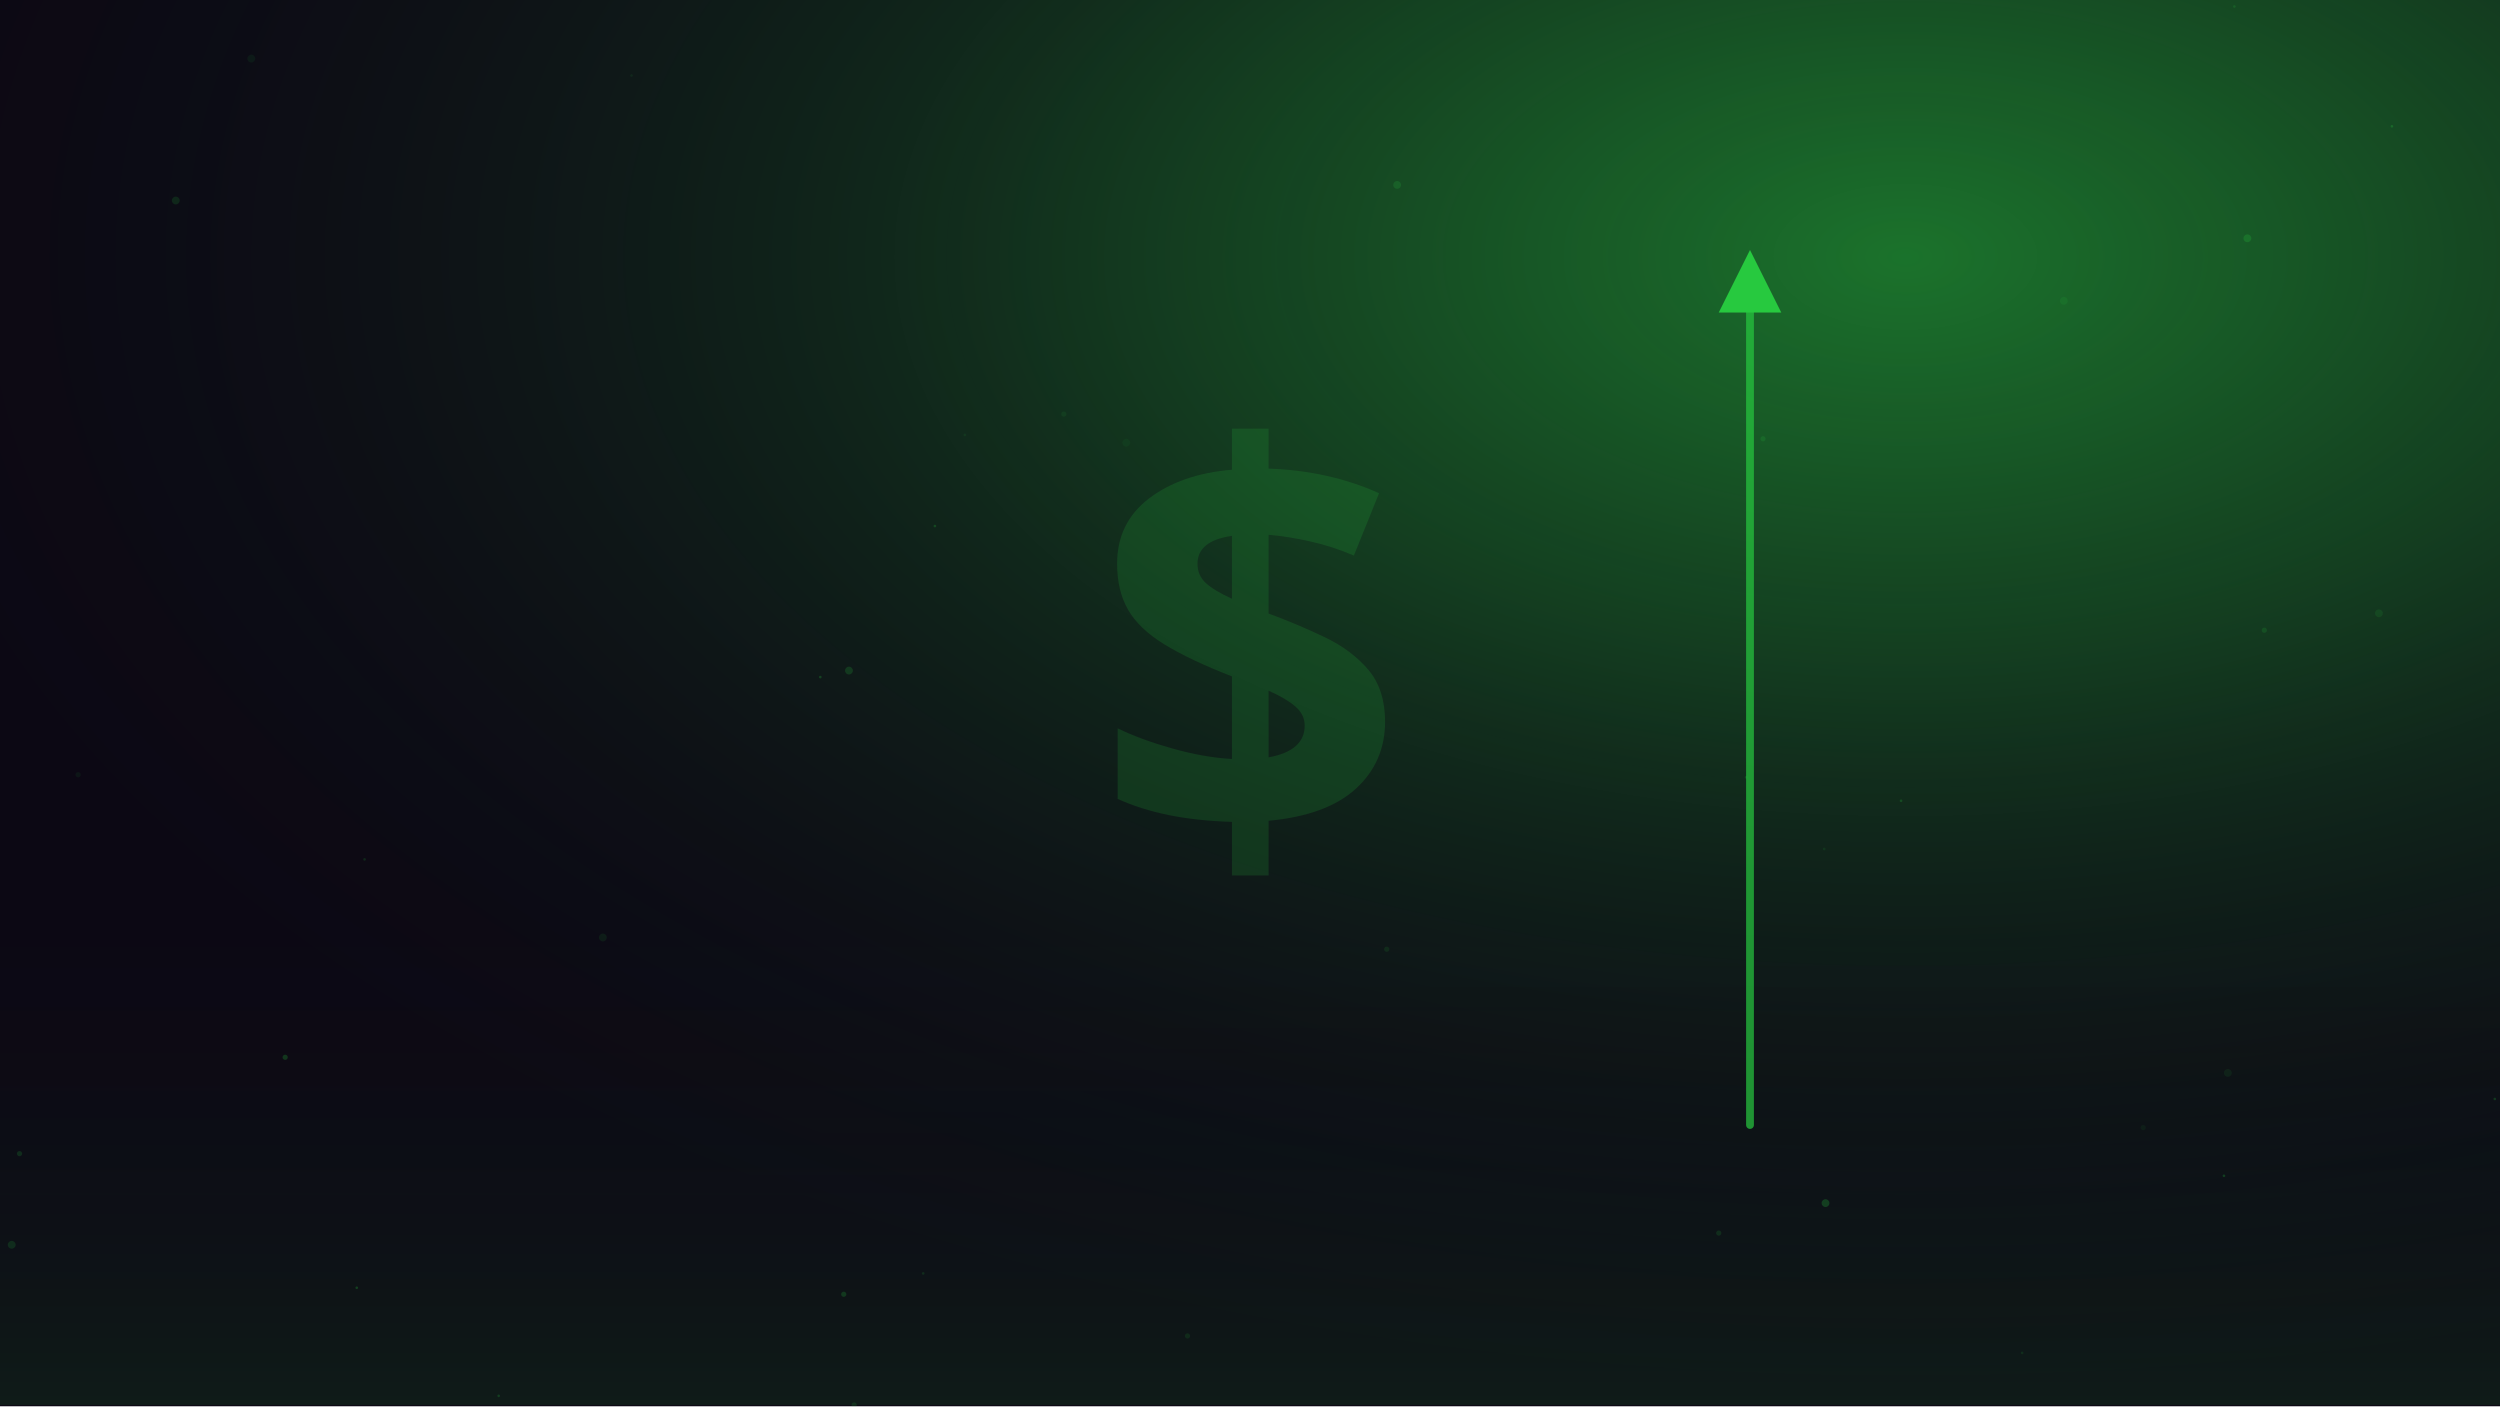
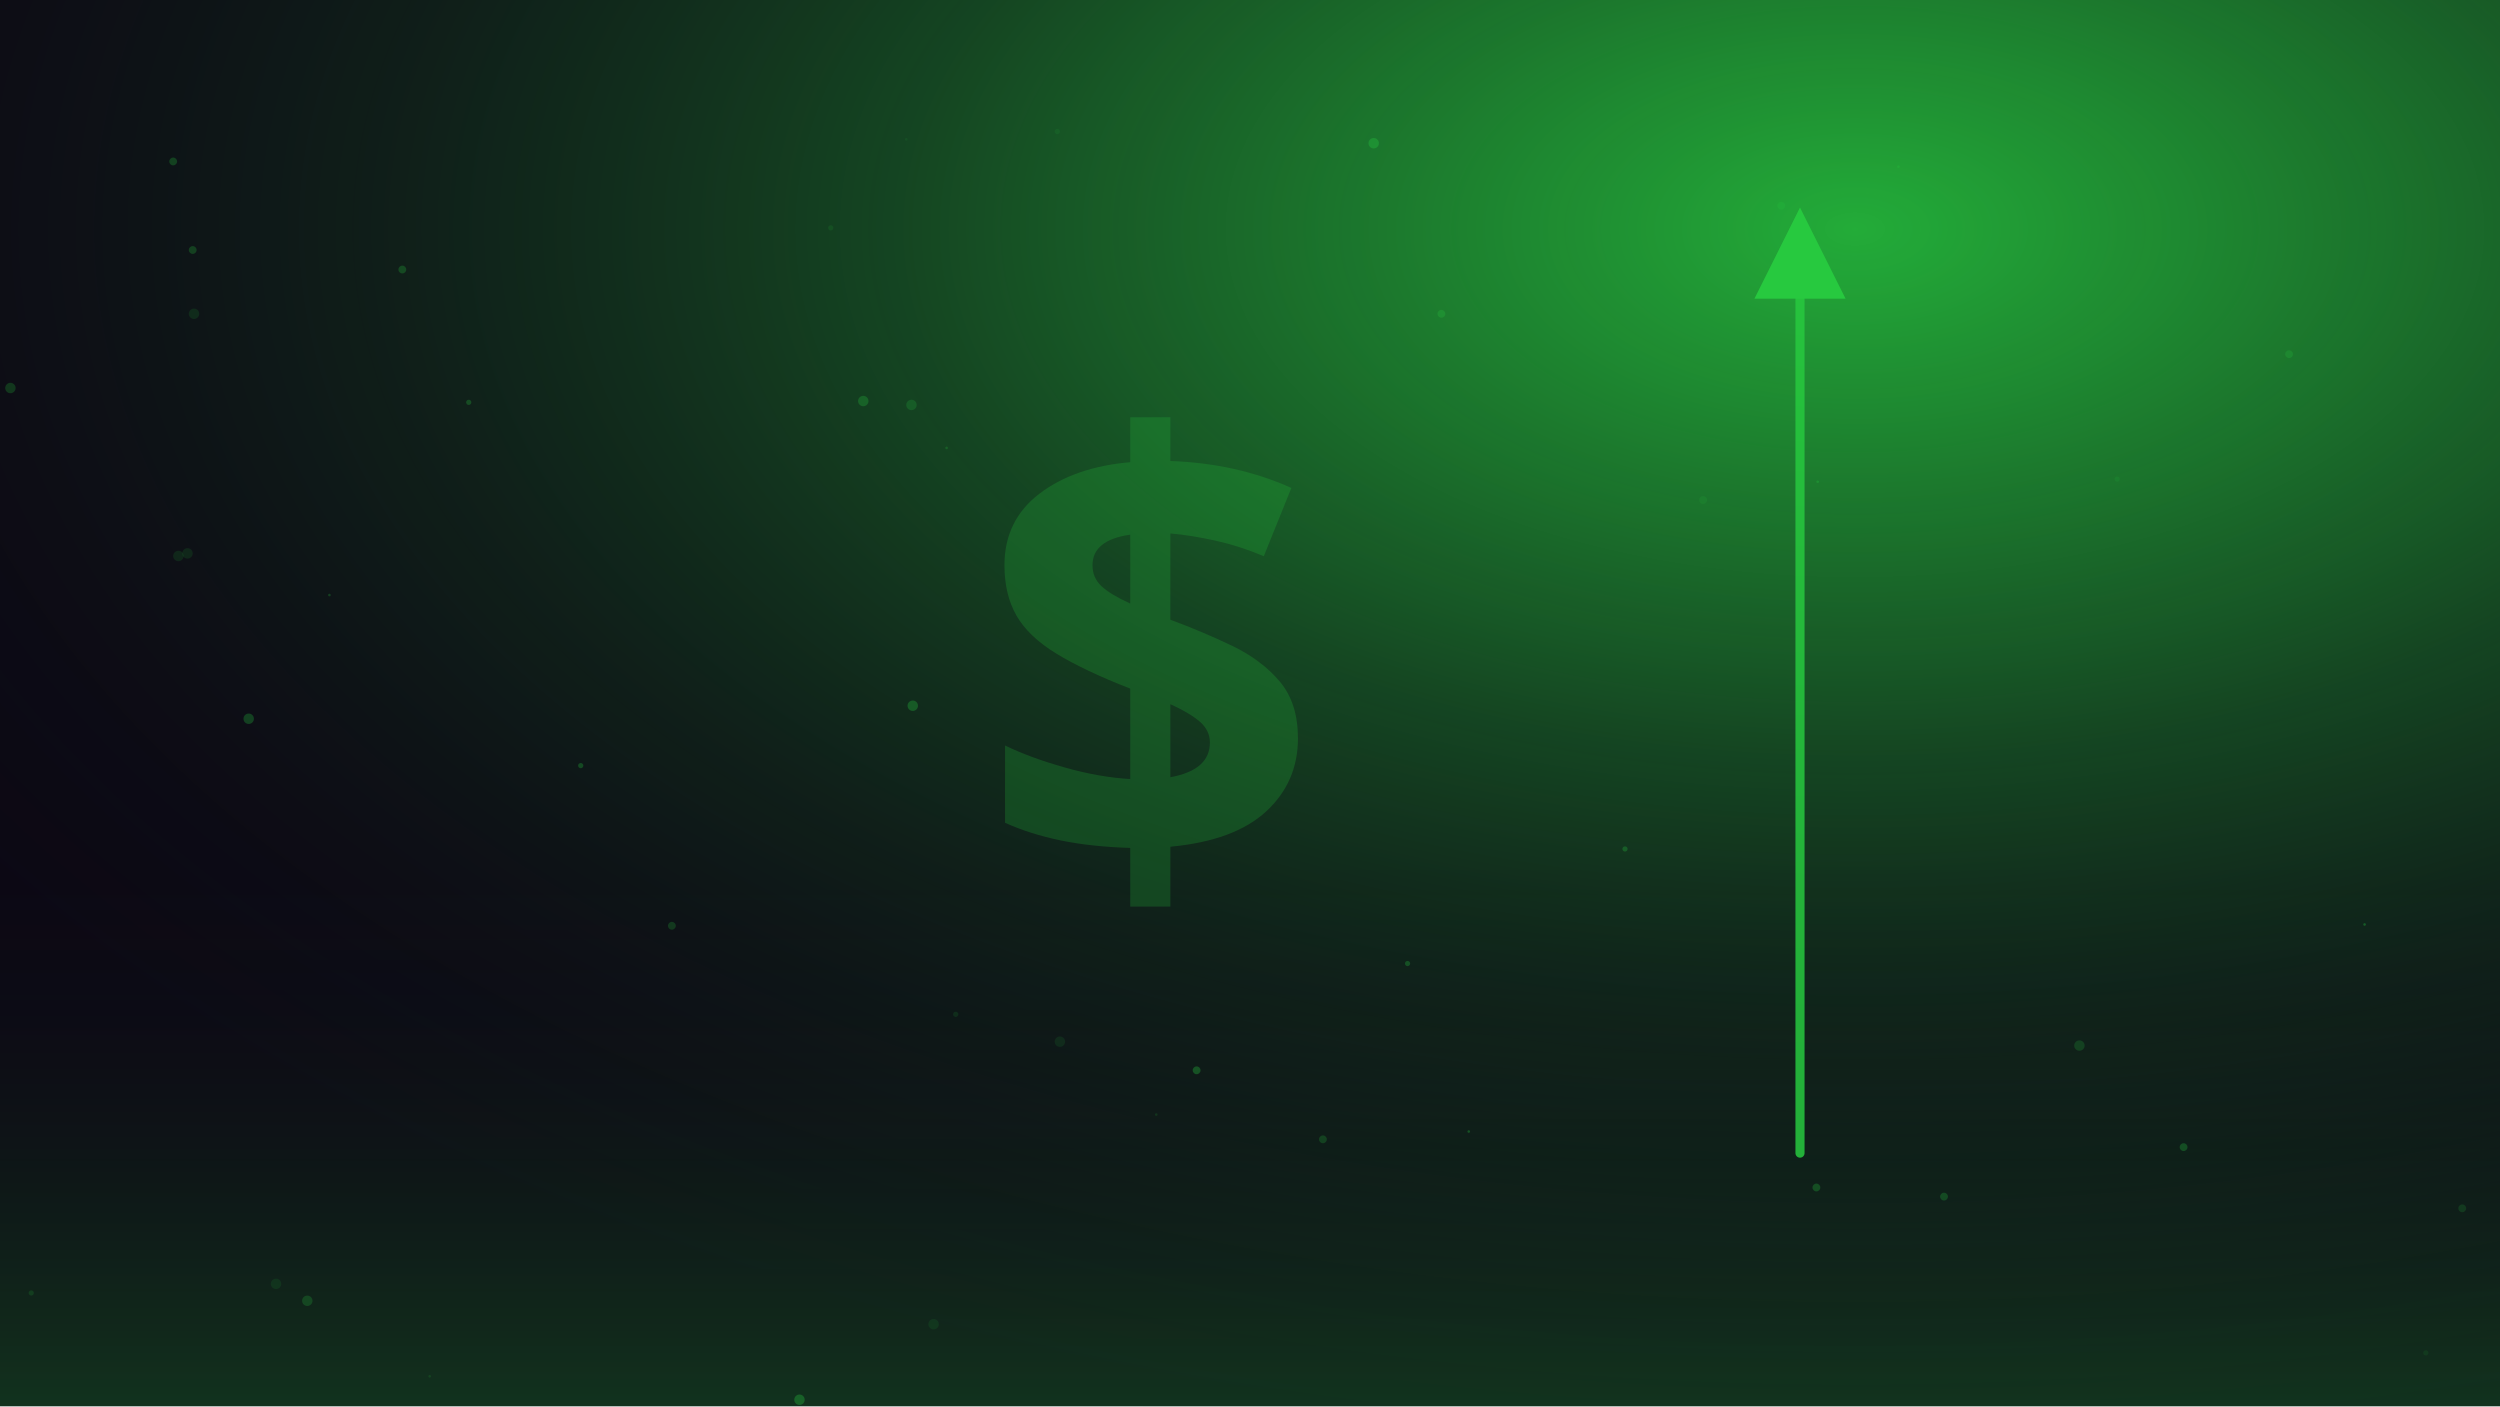
<svg xmlns="http://www.w3.org/2000/svg" viewBox="0 0 1920 1080" preserveAspectRatio="xMidYMid slice" width="1920" height="1080">
  <defs>
-     <radialGradient id="glow" cx="76%" cy="18%" r="85%">
-       <stop offset="0%" stop-color="#27c93f" stop-opacity="0.55" />
-       <stop offset="48%" stop-color="#27c93f" stop-opacity="0.16" />
+     <radialGradient id="glow" cx="74%" cy="16%" r="90%">
+       <stop offset="0%" stop-color="#27c93f" stop-opacity="0.85" />
+       <stop offset="42%" stop-color="#27c93f" stop-opacity="0.32" />
      <stop offset="100%" stop-color="#0c0814" stop-opacity="0" />
    </radialGradient>
    <linearGradient id="floor" x1="0" y1="0" x2="0" y2="1">
      <stop offset="0%" stop-color="#0c0814" stop-opacity="0" />
-       <stop offset="100%" stop-color="#27c93f" stop-opacity="0.10" />
+       <stop offset="100%" stop-color="#27c93f" stop-opacity="0.22" />
    </linearGradient>
  </defs>
  <rect width="1920" height="1080" fill="#0c0814" />
  <rect width="1920" height="1080" fill="url(#glow)" />
-   <rect y="669" width="1920" height="410" fill="url(#floor)" />
+   <rect y="648" width="1920" height="432" fill="url(#floor)" />
  <defs>
-     <marker id="arw" markerWidth="12" markerHeight="12" refX="6" refY="6" orient="auto">
-       <path d="M2 2 L10 6 L2 10 Z" fill="#27c93f" />
+     <marker id="arwb" markerWidth="14" markerHeight="14" refX="7" refY="7" orient="auto">
+       <path d="M2 2 L12 7 L2 12 Z" fill="#27c93f" />
    </marker>
  </defs>
-   <path d="M 1344.0 864.0 L 1344.0 216.0" stroke="#27c93f" stroke-opacity="0.7" stroke-width="6" stroke-linecap="round" marker-end="url(#arw)" />
-   <text x="960.0" y="648.0" font-family="ui-rounded, system-ui, sans-serif" font-size="420" font-weight="700" fill="#27c93f" fill-opacity="0.16" text-anchor="middle">$</text>
-   <circle cx="1739" cy="484" r="2" fill="#27c93f" fill-opacity="0.15" />
-   <circle cx="274" cy="989" r="1" fill="#27c93f" fill-opacity="0.25" />
-   <circle cx="652" cy="515" r="3" fill="#27c93f" fill-opacity="0.18" />
-   <circle cx="1460" cy="615" r="1" fill="#27c93f" fill-opacity="0.21" />
-   <circle cx="60" cy="595" r="2" fill="#27c93f" fill-opacity="0.07" />
-   <circle cx="1708" cy="903" r="1" fill="#27c93f" fill-opacity="0.24" />
-   <circle cx="1065" cy="729" r="2" fill="#27c93f" fill-opacity="0.11" />
-   <circle cx="656" cy="1079" r="2" fill="#27c93f" fill-opacity="0.13" />
-   <circle cx="630" cy="520" r="1" fill="#27c93f" fill-opacity="0.23" />
-   <circle cx="1716" cy="5" r="1" fill="#27c93f" fill-opacity="0.16" />
-   <circle cx="135" cy="154" r="3" fill="#27c93f" fill-opacity="0.14" />
-   <circle cx="912" cy="1026" r="2" fill="#27c93f" fill-opacity="0.11" />
-   <circle cx="1646" cy="866" r="2" fill="#27c93f" fill-opacity="0.06" />
-   <circle cx="1711" cy="824" r="3" fill="#27c93f" fill-opacity="0.08" />
-   <circle cx="15" cy="886" r="2" fill="#27c93f" fill-opacity="0.16" />
-   <circle cx="648" cy="994" r="2" fill="#27c93f" fill-opacity="0.20" />
-   <circle cx="1916" cy="844" r="1" fill="#27c93f" fill-opacity="0.21" />
-   <circle cx="865" cy="340" r="3" fill="#27c93f" fill-opacity="0.05" />
-   <circle cx="1585" cy="231" r="3" fill="#27c93f" fill-opacity="0.10" />
-   <circle cx="1341" cy="597" r="1" fill="#27c93f" fill-opacity="0.16" />
-   <circle cx="383" cy="1072" r="1" fill="#27c93f" fill-opacity="0.20" />
-   <circle cx="1073" cy="142" r="3" fill="#27c93f" fill-opacity="0.16" />
-   <circle cx="1827" cy="471" r="3" fill="#27c93f" fill-opacity="0.11" />
-   <circle cx="718" cy="404" r="1" fill="#27c93f" fill-opacity="0.22" />
-   <circle cx="1553" cy="1039" r="1" fill="#27c93f" fill-opacity="0.12" />
-   <circle cx="9" cy="956" r="3" fill="#27c93f" fill-opacity="0.15" />
-   <circle cx="1402" cy="924" r="3" fill="#27c93f" fill-opacity="0.24" />
-   <circle cx="1837" cy="97" r="1" fill="#27c93f" fill-opacity="0.24" />
-   <circle cx="193" cy="45" r="3" fill="#27c93f" fill-opacity="0.07" />
-   <circle cx="1354" cy="337" r="2" fill="#27c93f" fill-opacity="0.14" />
-   <circle cx="1726" cy="183" r="3" fill="#27c93f" fill-opacity="0.22" />
-   <circle cx="1320" cy="947" r="2" fill="#27c93f" fill-opacity="0.14" />
-   <circle cx="219" cy="812" r="2" fill="#27c93f" fill-opacity="0.22" />
-   <circle cx="1401" cy="652" r="1" fill="#27c93f" fill-opacity="0.10" />
-   <circle cx="485" cy="58" r="1" fill="#27c93f" fill-opacity="0.08" />
-   <circle cx="709" cy="978" r="1" fill="#27c93f" fill-opacity="0.14" />
-   <circle cx="817" cy="318" r="2" fill="#27c93f" fill-opacity="0.08" />
-   <circle cx="463" cy="720" r="3" fill="#27c93f" fill-opacity="0.09" />
-   <circle cx="280" cy="660" r="1" fill="#27c93f" fill-opacity="0.15" />
-   <circle cx="741" cy="334" r="1" fill="#27c93f" fill-opacity="0.08" />
+   <path d="M 1382.4 885.6 L 1382.4 194.4" stroke="#27c93f" stroke-opacity="0.85" stroke-width="7" stroke-linecap="round" marker-end="url(#arwb)" />
+   <text x="883.2" y="669.6" font-family="ui-rounded, system-ui, sans-serif" font-size="460" font-weight="700" fill="#27c93f" fill-opacity="0.22" text-anchor="middle">$</text>
+   <circle cx="663" cy="308" r="4" fill="#27c93f" fill-opacity="0.26" />
+   <circle cx="148" cy="192" r="3" fill="#27c93f" fill-opacity="0.24" />
+   <circle cx="1863" cy="1039" r="2" fill="#27c93f" fill-opacity="0.09" />
+   <circle cx="888" cy="856" r="1" fill="#27c93f" fill-opacity="0.14" />
+   <circle cx="1128" cy="869" r="1" fill="#27c93f" fill-opacity="0.30" />
+   <circle cx="253" cy="457" r="1" fill="#27c93f" fill-opacity="0.24" />
+   <circle cx="812" cy="101" r="2" fill="#27c93f" fill-opacity="0.09" />
+   <circle cx="1758" cy="272" r="3" fill="#27c93f" fill-opacity="0.19" />
+   <circle cx="1107" cy="241" r="3" fill="#27c93f" fill-opacity="0.23" />
+   <circle cx="1396" cy="370" r="1" fill="#27c93f" fill-opacity="0.24" />
+   <circle cx="1308" cy="384" r="3" fill="#27c93f" fill-opacity="0.11" />
+   <circle cx="1458" cy="128" r="1" fill="#27c93f" fill-opacity="0.25" />
+   <circle cx="1016" cy="875" r="3" fill="#27c93f" fill-opacity="0.21" />
+   <circle cx="1891" cy="928" r="3" fill="#27c93f" fill-opacity="0.16" />
+   <circle cx="1626" cy="368" r="2" fill="#27c93f" fill-opacity="0.10" />
+   <circle cx="614" cy="1075" r="4" fill="#27c93f" fill-opacity="0.32" />
+   <circle cx="1493" cy="919" r="3" fill="#27c93f" fill-opacity="0.24" />
+   <circle cx="149" cy="241" r="4" fill="#27c93f" fill-opacity="0.12" />
+   <circle cx="700" cy="311" r="4" fill="#27c93f" fill-opacity="0.19" />
+   <circle cx="1368" cy="158" r="3" fill="#27c93f" fill-opacity="0.17" />
+   <circle cx="717" cy="1017" r="4" fill="#27c93f" fill-opacity="0.10" />
+   <circle cx="191" cy="552" r="4" fill="#27c93f" fill-opacity="0.27" />
+   <circle cx="133" cy="124" r="3" fill="#27c93f" fill-opacity="0.25" />
+   <circle cx="1395" cy="912" r="3" fill="#27c93f" fill-opacity="0.27" />
+   <circle cx="1816" cy="710" r="1" fill="#27c93f" fill-opacity="0.33" />
+   <circle cx="727" cy="344" r="1" fill="#27c93f" fill-opacity="0.21" />
+   <circle cx="446" cy="588" r="2" fill="#27c93f" fill-opacity="0.28" />
+   <circle cx="814" cy="800" r="4" fill="#27c93f" fill-opacity="0.10" />
+   <circle cx="919" cy="822" r="3" fill="#27c93f" fill-opacity="0.32" />
+   <circle cx="1677" cy="881" r="3" fill="#27c93f" fill-opacity="0.27" />
+   <circle cx="734" cy="779" r="2" fill="#27c93f" fill-opacity="0.12" />
+   <circle cx="360" cy="309" r="2" fill="#27c93f" fill-opacity="0.26" />
+   <circle cx="24" cy="993" r="2" fill="#27c93f" fill-opacity="0.15" />
+   <circle cx="8" cy="298" r="4" fill="#27c93f" fill-opacity="0.22" />
+   <circle cx="1248" cy="652" r="2" fill="#27c93f" fill-opacity="0.27" />
+   <circle cx="1055" cy="110" r="4" fill="#27c93f" fill-opacity="0.32" />
+   <circle cx="1597" cy="803" r="4" fill="#27c93f" fill-opacity="0.19" />
+   <circle cx="212" cy="986" r="4" fill="#27c93f" fill-opacity="0.10" />
+   <circle cx="137" cy="427" r="4" fill="#27c93f" fill-opacity="0.12" />
+   <circle cx="696" cy="107" r="1" fill="#27c93f" fill-opacity="0.08" />
+   <circle cx="309" cy="207" r="3" fill="#27c93f" fill-opacity="0.25" />
+   <circle cx="144" cy="425" r="4" fill="#27c93f" fill-opacity="0.12" />
+   <circle cx="516" cy="711" r="3" fill="#27c93f" fill-opacity="0.21" />
+   <circle cx="236" cy="999" r="4" fill="#27c93f" fill-opacity="0.21" />
+   <circle cx="638" cy="175" r="2" fill="#27c93f" fill-opacity="0.11" />
+   <circle cx="701" cy="542" r="4" fill="#27c93f" fill-opacity="0.30" />
+   <circle cx="330" cy="1057" r="1" fill="#27c93f" fill-opacity="0.14" />
+   <circle cx="1081" cy="740" r="2" fill="#27c93f" fill-opacity="0.27" />
</svg>
